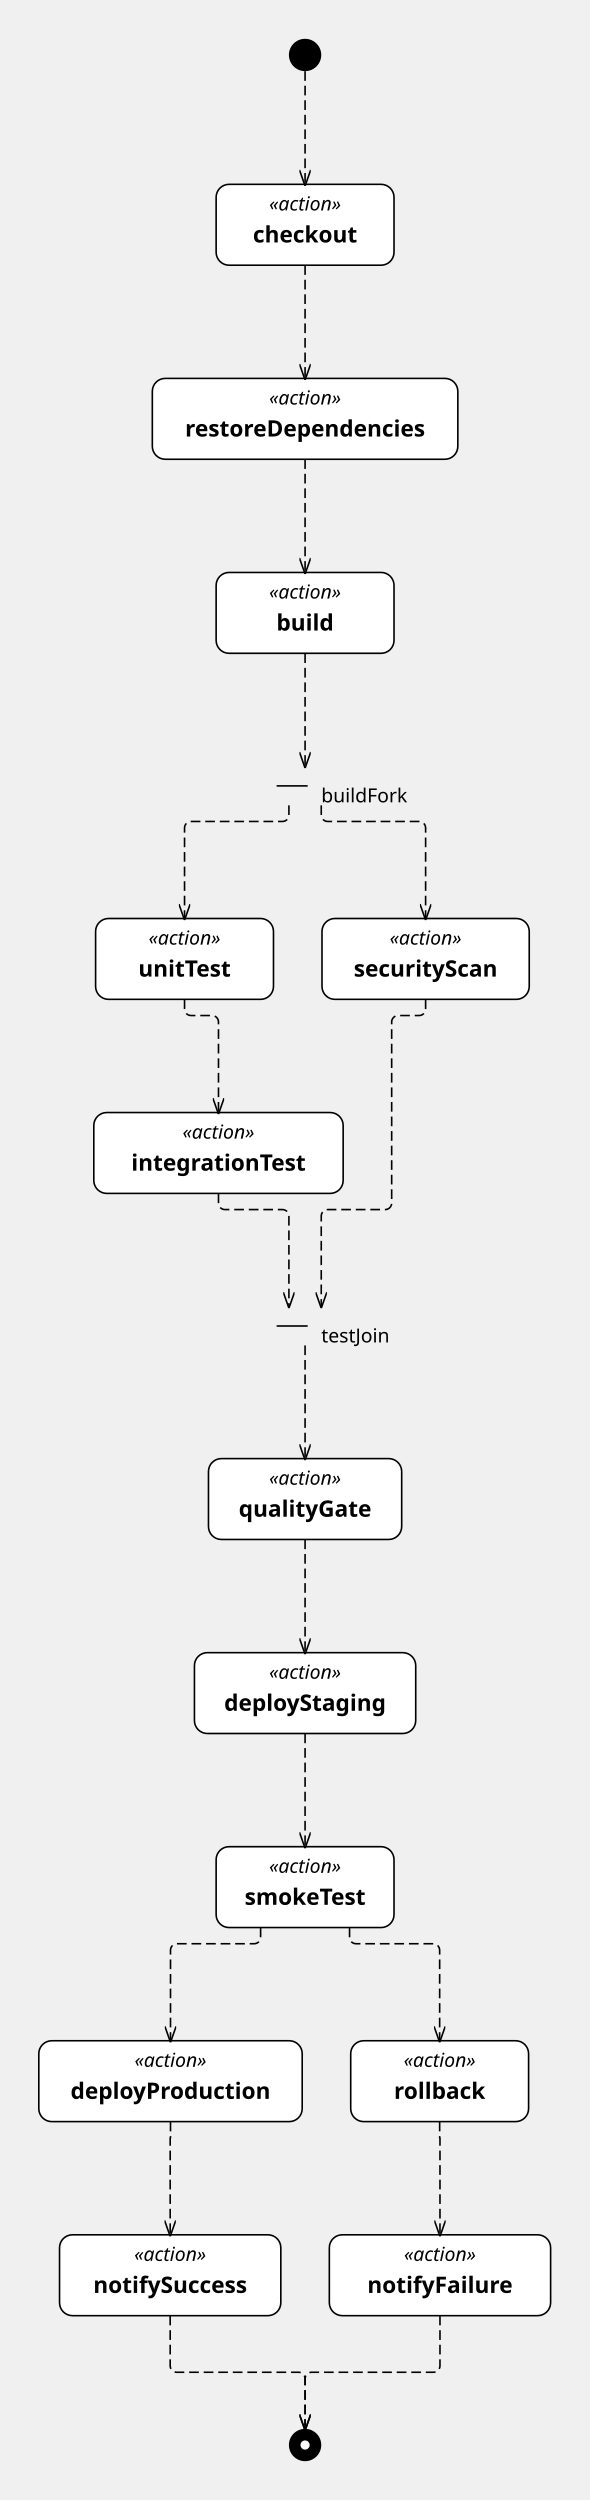
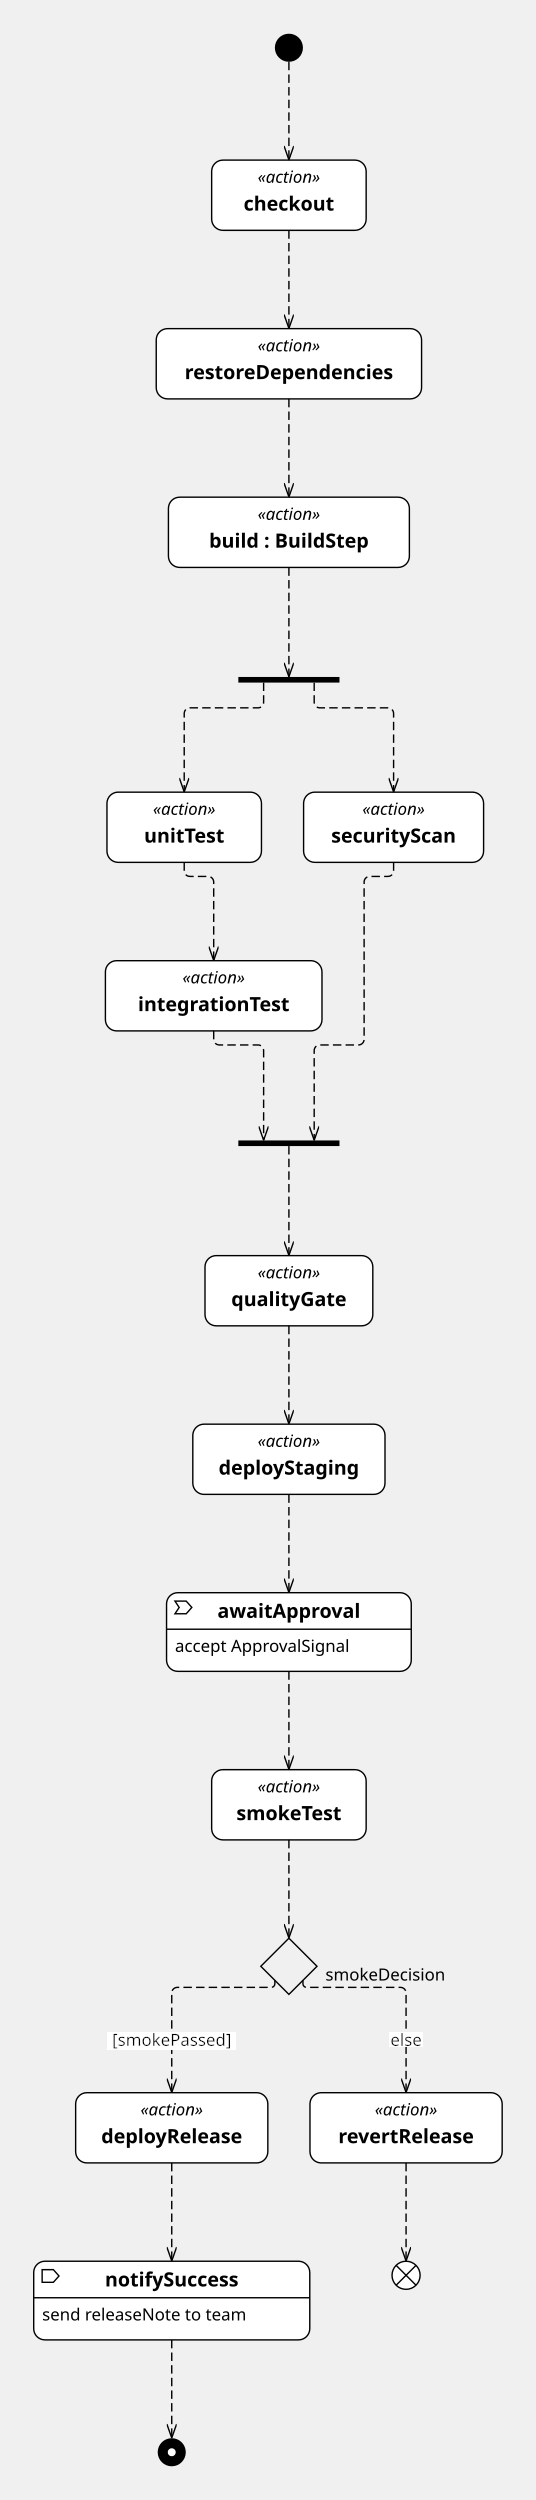
- <svg xmlns="http://www.w3.org/2000/svg" width="364.50" height="1546.00" viewBox="0 0 364.50 1546.00">
+ <svg xmlns="http://www.w3.org/2000/svg" width="381.54" height="1780.00" viewBox="0 0 381.54 1780.00">
  <defs>
-     <marker id="line-end-open-chevron" markerWidth="10" markerHeight="7" refX="9" refY="3.5" orient="auto">
-       <polyline points="0 0, 10 3.5, 0 7" fill="none" stroke="#000000" stroke-width="1.00" />
+     <marker id="line-end-open-chevron" markerWidth="10.165" markerHeight="7" refX="10.165" refY="3.5" orient="auto">
+       <polyline points="0 0, 10 3.5, 0 7" fill="none" stroke="#000000" stroke-width="1.00" stroke-linejoin="bevel" />
    </marker>
-     <marker id="line-end-hollow-triangle" markerWidth="10" markerHeight="7" refX="9" refY="3.5" orient="auto">
-       <polygon points="0 0, 10 3.5, 0 7" fill="#FFFFFF" stroke="#000000" stroke-width="1.00" />
+     <marker id="line-end-hollow-triangle" markerWidth="10.165" markerHeight="7" refX="10.165" refY="3.5" orient="auto">
+       <polygon points="0 0, 10 3.5, 0 7" fill="#FFFFFF" stroke="#000000" stroke-width="1.00" stroke-linejoin="bevel" />
    </marker>
-     <marker id="line-end-filled-arrow" markerWidth="10" markerHeight="7" refX="9" refY="3.5" orient="auto">
-       <polygon points="0 0, 10 3.5, 0 7" fill="#000000" stroke="#000000" stroke-width="1.00" />
+     <marker id="line-end-filled-arrow" markerWidth="10.165" markerHeight="7" refX="10.165" refY="3.5" orient="auto">
+       <polygon points="0 0, 10 3.5, 0 7" fill="#000000" stroke="#000000" stroke-width="1.00" stroke-linejoin="bevel" />
    </marker>
-     <marker id="line-end-hollow-triangle-crossbar" markerWidth="10" markerHeight="7" refX="9" refY="3.5" orient="auto">
-       <polygon points="0 0, 10 3.5, 0 7" fill="#FFFFFF" stroke="#000000" stroke-width="1.00" />
-       <line x1="7" y1="0" x2="7" y2="7" stroke="#000000" stroke-width="1.00" />
+     <marker id="line-end-hollow-triangle-crossbar" markerWidth="14.665" markerHeight="7" refX="14.665" refY="3.5" orient="auto">
+       <polygon points="4.5 0, 14.5 3.5, 4.5 7" fill="#FFFFFF" stroke="#000000" stroke-width="1.00" stroke-linejoin="bevel" />
+       <line x1="1" y1="0" x2="1" y2="7" stroke="#000000" stroke-width="1.00" />
    </marker>
-     <marker id="line-end-hollow-diamond" markerWidth="14" markerHeight="8" refX="13" refY="4" orient="auto">
-       <polygon points="1 4, 7 0, 13 4, 7 8" fill="#FFFFFF" stroke="#000000" stroke-width="1.00" />
+     <marker id="line-end-hollow-diamond" markerWidth="14" markerHeight="8" refX="13.277" refY="4" orient="auto">
+       <polygon points="1 4, 7 0, 13 4, 7 8" fill="#FFFFFF" stroke="#000000" stroke-width="1.00" stroke-linejoin="bevel" />
    </marker>
-     <marker id="line-end-filled-diamond" markerWidth="14" markerHeight="8" refX="13" refY="4" orient="auto">
-       <polygon points="1 4, 7 0, 13 4, 7 8" fill="#000000" stroke="#000000" stroke-width="1.00" />
+     <marker id="line-end-filled-diamond" markerWidth="14" markerHeight="8" refX="13.277" refY="4" orient="auto">
+       <polygon points="1 4, 7 0, 13 4, 7 8" fill="#000000" stroke="#000000" stroke-width="1.00" stroke-linejoin="bevel" />
    </marker>
-     <marker id="line-end-circle" markerWidth="10" markerHeight="10" refX="9" refY="5" orient="auto">
+     <marker id="line-end-circle" markerWidth="10" markerHeight="10" refX="9.5" refY="5" orient="auto">
      <circle cx="5" cy="5" r="4" fill="#FFFFFF" stroke="#000000" stroke-width="1.00" />
    </marker>
-     <marker id="line-end-bar" markerWidth="4" markerHeight="12" refX="2" refY="6" orient="auto">
+     <marker id="line-end-bar" markerWidth="4" markerHeight="12" refX="2.5" refY="6" orient="auto">
      <line x1="2" y1="0" x2="2" y2="12" stroke="#000000" stroke-width="1.00" />
    </marker>
    <filter id="label-bg" x="-0.05" y="-0.05" width="1.1" height="1.1">
      <feFlood flood-color="#FFFFFF" />
      <feComposite in="SourceGraphic" operator="over" />
    </filter>
  </defs>
-   <rect x="133.66" y="114.00" width="110.00" height="50.00" fill="#FFFFFF" stroke="#000000" stroke-width="1.00" rx="8.00" ry="8.00" />
-   <text x="188.66" y="126.00" font-family="Noto Sans, sans-serif" font-size="12.00" font-style="italic" fill="#000000" text-anchor="middle" dominant-baseline="middle">«action»</text>
-   <text x="188.66" y="145.00" font-family="Noto Sans, sans-serif" font-size="14.00" font-weight="bold" fill="#000000" text-anchor="middle" dominant-baseline="middle">checkout</text>
-   <rect x="94.20" y="234.00" width="188.92" height="50.00" fill="#FFFFFF" stroke="#000000" stroke-width="1.00" rx="8.00" ry="8.00" />
-   <text x="188.66" y="246.00" font-family="Noto Sans, sans-serif" font-size="12.00" font-style="italic" fill="#000000" text-anchor="middle" dominant-baseline="middle">«action»</text>
-   <text x="188.66" y="265.00" font-family="Noto Sans, sans-serif" font-size="14.00" font-weight="bold" fill="#000000" text-anchor="middle" dominant-baseline="middle">restoreDependencies</text>
-   <rect x="133.66" y="354.00" width="110.00" height="50.00" fill="#FFFFFF" stroke="#000000" stroke-width="1.00" rx="8.00" ry="8.00" />
-   <text x="188.66" y="366.00" font-family="Noto Sans, sans-serif" font-size="12.00" font-style="italic" fill="#000000" text-anchor="middle" dominant-baseline="middle">«action»</text>
-   <text x="188.66" y="385.00" font-family="Noto Sans, sans-serif" font-size="14.00" font-weight="bold" fill="#000000" text-anchor="middle" dominant-baseline="middle">build</text>
-   <line x1="171.06" y1="486.00" x2="190.26" y2="486.00" stroke="#000000" stroke-width="1.00" />
-   <text x="198.66" y="492.00" font-family="Noto Sans, sans-serif" font-size="12.00" fill="#000000" text-anchor="start" dominant-baseline="middle">buildFork</text>
-   <rect x="59.12" y="568.00" width="110.00" height="50.00" fill="#FFFFFF" stroke="#000000" stroke-width="1.00" rx="8.00" ry="8.00" />
-   <text x="114.12" y="580.00" font-family="Noto Sans, sans-serif" font-size="12.00" font-style="italic" fill="#000000" text-anchor="middle" dominant-baseline="middle">«action»</text>
-   <text x="114.12" y="599.00" font-family="Noto Sans, sans-serif" font-size="14.00" font-weight="bold" fill="#000000" text-anchor="middle" dominant-baseline="middle">unitTest</text>
-   <rect x="58.01" y="688.00" width="154.20" height="50.00" fill="#FFFFFF" stroke="#000000" stroke-width="1.00" rx="8.00" ry="8.00" />
-   <text x="135.11" y="700.00" font-family="Noto Sans, sans-serif" font-size="12.00" font-style="italic" fill="#000000" text-anchor="middle" dominant-baseline="middle">«action»</text>
-   <text x="135.11" y="719.00" font-family="Noto Sans, sans-serif" font-size="14.00" font-weight="bold" fill="#000000" text-anchor="middle" dominant-baseline="middle">integrationTest</text>
-   <rect x="199.12" y="568.00" width="128.16" height="50.00" fill="#FFFFFF" stroke="#000000" stroke-width="1.00" rx="8.00" ry="8.00" />
-   <text x="263.20" y="580.00" font-family="Noto Sans, sans-serif" font-size="12.00" font-style="italic" fill="#000000" text-anchor="middle" dominant-baseline="middle">«action»</text>
-   <text x="263.20" y="599.00" font-family="Noto Sans, sans-serif" font-size="14.00" font-weight="bold" fill="#000000" text-anchor="middle" dominant-baseline="middle">securityScan</text>
-   <line x1="171.06" y1="820.00" x2="190.26" y2="820.00" stroke="#000000" stroke-width="1.00" />
-   <text x="198.66" y="826.00" font-family="Noto Sans, sans-serif" font-size="12.00" fill="#000000" text-anchor="start" dominant-baseline="middle">testJoin</text>
-   <rect x="128.92" y="902.00" width="119.48" height="50.00" fill="#FFFFFF" stroke="#000000" stroke-width="1.00" rx="8.00" ry="8.00" />
-   <text x="188.66" y="914.00" font-family="Noto Sans, sans-serif" font-size="12.00" font-style="italic" fill="#000000" text-anchor="middle" dominant-baseline="middle">«action»</text>
-   <text x="188.66" y="933.00" font-family="Noto Sans, sans-serif" font-size="14.00" font-weight="bold" fill="#000000" text-anchor="middle" dominant-baseline="middle">qualityGate</text>
-   <rect x="120.24" y="1022.00" width="136.84" height="50.00" fill="#FFFFFF" stroke="#000000" stroke-width="1.00" rx="8.00" ry="8.00" />
-   <text x="188.66" y="1034.00" font-family="Noto Sans, sans-serif" font-size="12.00" font-style="italic" fill="#000000" text-anchor="middle" dominant-baseline="middle">«action»</text>
-   <text x="188.66" y="1053.00" font-family="Noto Sans, sans-serif" font-size="14.00" font-weight="bold" fill="#000000" text-anchor="middle" dominant-baseline="middle">deployStaging</text>
-   <rect x="133.66" y="1142.00" width="110.00" height="50.00" fill="#FFFFFF" stroke="#000000" stroke-width="1.00" rx="8.00" ry="8.00" />
-   <text x="188.66" y="1154.00" font-family="Noto Sans, sans-serif" font-size="12.00" font-style="italic" fill="#000000" text-anchor="middle" dominant-baseline="middle">«action»</text>
-   <text x="188.66" y="1173.00" font-family="Noto Sans, sans-serif" font-size="14.00" font-weight="bold" fill="#000000" text-anchor="middle" dominant-baseline="middle">smokeTest</text>
-   <rect x="24.00" y="1262.00" width="162.88" height="50.00" fill="#FFFFFF" stroke="#000000" stroke-width="1.00" rx="8.00" ry="8.00" />
-   <text x="105.44" y="1274.00" font-family="Noto Sans, sans-serif" font-size="12.00" font-style="italic" fill="#000000" text-anchor="middle" dominant-baseline="middle">«action»</text>
-   <text x="105.44" y="1293.00" font-family="Noto Sans, sans-serif" font-size="14.00" font-weight="bold" fill="#000000" text-anchor="middle" dominant-baseline="middle">deployProduction</text>
-   <rect x="216.88" y="1262.00" width="110.00" height="50.00" fill="#FFFFFF" stroke="#000000" stroke-width="1.00" rx="8.00" ry="8.00" />
-   <text x="271.88" y="1274.00" font-family="Noto Sans, sans-serif" font-size="12.00" font-style="italic" fill="#000000" text-anchor="middle" dominant-baseline="middle">«action»</text>
-   <text x="271.88" y="1293.00" font-family="Noto Sans, sans-serif" font-size="14.00" font-weight="bold" fill="#000000" text-anchor="middle" dominant-baseline="middle">rollback</text>
-   <rect x="36.82" y="1382.00" width="136.84" height="50.00" fill="#FFFFFF" stroke="#000000" stroke-width="1.00" rx="8.00" ry="8.00" />
-   <text x="105.24" y="1394.00" font-family="Noto Sans, sans-serif" font-size="12.00" font-style="italic" fill="#000000" text-anchor="middle" dominant-baseline="middle">«action»</text>
-   <text x="105.24" y="1413.00" font-family="Noto Sans, sans-serif" font-size="14.00" font-weight="bold" fill="#000000" text-anchor="middle" dominant-baseline="middle">notifySuccess</text>
-   <rect x="203.66" y="1382.00" width="136.84" height="50.00" fill="#FFFFFF" stroke="#000000" stroke-width="1.00" rx="8.00" ry="8.00" />
-   <text x="272.08" y="1394.00" font-family="Noto Sans, sans-serif" font-size="12.00" font-style="italic" fill="#000000" text-anchor="middle" dominant-baseline="middle">«action»</text>
-   <text x="272.08" y="1413.00" font-family="Noto Sans, sans-serif" font-size="14.00" font-weight="bold" fill="#000000" text-anchor="middle" dominant-baseline="middle">notifyFailure</text>
-   <path d="M 188.66 164.00 L 188.66 234.00" fill="none" stroke="#000000" stroke-width="1.00" marker-end="url(#line-end-open-chevron)" stroke-dasharray="6 3" />
-   <path d="M 188.66 284.00 L 188.66 354.00" fill="none" stroke="#000000" stroke-width="1.00" marker-end="url(#line-end-open-chevron)" stroke-dasharray="6 3" />
-   <path d="M 188.66 404.00 L 188.66 474.00" fill="none" stroke="#000000" stroke-width="1.00" marker-end="url(#line-end-open-chevron)" stroke-dasharray="6 3" />
-   <path d="M 178.66 498.00 L 178.66 504.00 A 4.00 4.00 0 0 1 174.66 508.00 L 118.12 508.00 A 4.00 4.00 0 0 0 114.12 512.00 L 114.12 568.00" fill="none" stroke="#000000" stroke-width="1.00" marker-end="url(#line-end-open-chevron)" stroke-dasharray="6 3" />
-   <path d="M 198.66 498.00 L 198.66 504.00 A 4.00 4.00 0 0 0 202.66 508.00 L 259.20 508.00 A 4.00 4.00 0 0 1 263.20 512.00 L 263.20 568.00" fill="none" stroke="#000000" stroke-width="1.00" marker-end="url(#line-end-open-chevron)" stroke-dasharray="6 3" />
-   <path d="M 114.12 618.00 L 114.12 624.00 A 4.00 4.00 0 0 0 118.12 628.00 L 131.11 628.00 A 4.00 4.00 0 0 1 135.11 632.00 L 135.11 688.00" fill="none" stroke="#000000" stroke-width="1.00" marker-end="url(#line-end-open-chevron)" stroke-dasharray="6 3" />
-   <path d="M 135.11 738.00 L 135.11 744.00 A 4.00 4.00 0 0 0 139.11 748.00 L 174.66 748.00 A 4.00 4.00 0 0 1 178.66 752.00 L 178.66 808.00" fill="none" stroke="#000000" stroke-width="1.00" marker-end="url(#line-end-open-chevron)" stroke-dasharray="6 3" />
-   <path d="M 263.20 618.00 L 263.20 624.00 A 4.00 4.00 0 0 1 259.20 628.00 L 246.21 628.00 A 4.00 4.00 0 0 0 242.21 632.00 L 242.21 744.00 A 4.00 4.00 0 0 1 238.21 748.00 L 202.66 748.00 A 4.00 4.00 0 0 0 198.66 752.00 L 198.66 808.00" fill="none" stroke="#000000" stroke-width="1.00" marker-end="url(#line-end-open-chevron)" stroke-dasharray="6 3" />
-   <path d="M 188.66 832.00 L 188.66 902.00" fill="none" stroke="#000000" stroke-width="1.00" marker-end="url(#line-end-open-chevron)" stroke-dasharray="6 3" />
-   <path d="M 188.66 952.00 L 188.66 1022.00" fill="none" stroke="#000000" stroke-width="1.00" marker-end="url(#line-end-open-chevron)" stroke-dasharray="6 3" />
-   <path d="M 188.66 1072.00 L 188.66 1142.00" fill="none" stroke="#000000" stroke-width="1.00" marker-end="url(#line-end-open-chevron)" stroke-dasharray="6 3" />
-   <path d="M 161.16 1192.00 L 161.16 1198.00 A 4.00 4.00 0 0 1 157.16 1202.00 L 109.44 1202.00 A 4.00 4.00 0 0 0 105.44 1206.00 L 105.44 1262.00" fill="none" stroke="#000000" stroke-width="1.00" marker-end="url(#line-end-open-chevron)" stroke-dasharray="6 3" />
-   <path d="M 216.16 1192.00 L 216.16 1198.00 A 4.00 4.00 0 0 0 220.16 1202.00 L 267.88 1202.00 A 4.00 4.00 0 0 1 271.88 1206.00 L 271.88 1262.00" fill="none" stroke="#000000" stroke-width="1.00" marker-end="url(#line-end-open-chevron)" stroke-dasharray="6 3" />
-   <path d="M 105.44 1312.00 L 105.44 1321.90 A 0.10 0.10 0 0 1 105.34 1322.00 L 105.34 1322.00 A 0.10 0.10 0 0 0 105.24 1322.10 L 105.24 1382.00" fill="none" stroke="#000000" stroke-width="1.00" marker-end="url(#line-end-open-chevron)" stroke-dasharray="6 3" />
-   <path d="M 271.88 1312.00 L 271.88 1321.90 A 0.10 0.10 0 0 0 271.98 1322.00 L 271.98 1322.00 A 0.10 0.10 0 0 1 272.08 1322.10 L 272.08 1382.00" fill="none" stroke="#000000" stroke-width="1.00" marker-end="url(#line-end-open-chevron)" stroke-dasharray="6 3" />
-   <circle cx="188.66" cy="34.00" r="10.00" fill="#000000" />
-   <path d="M 188.66 44.00 L 188.66 114.00" fill="none" stroke="#000000" stroke-width="1.00" marker-end="url(#line-end-open-chevron)" stroke-dasharray="6 3" />
-   <circle cx="188.66" cy="1512.00" r="10.00" fill="#000000" />
-   <circle cx="188.66" cy="1512.00" r="3.33" fill="white" stroke="#000000" stroke-width="1.00" />
-   <path d="M 105.24 1432.00 L 105.24 1463.00 A 4.00 4.00 0 0 0 109.24 1467.00 L 184.66 1467.00 A 4.00 4.00 0 0 1 188.66 1471.00 L 188.66 1502.00" fill="none" stroke="#000000" stroke-width="1.00" marker-end="url(#line-end-open-chevron)" stroke-dasharray="6 3" />
-   <path d="M 272.08 1432.00 L 272.08 1463.00 A 4.00 4.00 0 0 1 268.08 1467.00 L 192.66 1467.00 A 4.00 4.00 0 0 0 188.66 1471.00 L 188.66 1502.00" fill="none" stroke="#000000" stroke-width="1.00" marker-end="url(#line-end-open-chevron)" stroke-dasharray="6 3" />
+   <rect x="150.70" y="114.00" width="110.00" height="50.00" fill="#FFFFFF" stroke="#000000" stroke-width="1.00" rx="8.00" ry="8.00" />
+   <text x="205.70" y="126.00" font-family="Noto Sans, sans-serif" font-size="12.00" font-style="italic" fill="#000000" text-anchor="middle" dominant-baseline="middle">«action»</text>
+   <text x="205.70" y="145.00" font-family="Noto Sans, sans-serif" font-size="14.00" font-weight="bold" fill="#000000" text-anchor="middle" dominant-baseline="middle">checkout</text>
+   <rect x="111.24" y="234.00" width="188.92" height="50.00" fill="#FFFFFF" stroke="#000000" stroke-width="1.00" rx="8.00" ry="8.00" />
+   <text x="205.70" y="246.00" font-family="Noto Sans, sans-serif" font-size="12.00" font-style="italic" fill="#000000" text-anchor="middle" dominant-baseline="middle">«action»</text>
+   <text x="205.70" y="265.00" font-family="Noto Sans, sans-serif" font-size="14.00" font-weight="bold" fill="#000000" text-anchor="middle" dominant-baseline="middle">restoreDependencies</text>
+   <rect x="119.92" y="354.00" width="171.56" height="50.00" fill="#FFFFFF" stroke="#000000" stroke-width="1.00" rx="8.00" ry="8.00" />
+   <text x="205.70" y="366.00" font-family="Noto Sans, sans-serif" font-size="12.00" font-style="italic" fill="#000000" text-anchor="middle" dominant-baseline="middle">«action»</text>
+   <text x="205.70" y="385.00" font-family="Noto Sans, sans-serif" font-size="14.00" font-weight="bold" fill="#000000" text-anchor="middle" dominant-baseline="middle">build : BuildStep</text>
+   <rect x="169.70" y="482.00" width="72.00" height="4.00" fill="#000000" />
+   <rect x="76.16" y="564.00" width="110.00" height="50.00" fill="#FFFFFF" stroke="#000000" stroke-width="1.00" rx="8.00" ry="8.00" />
+   <text x="131.16" y="576.00" font-family="Noto Sans, sans-serif" font-size="12.00" font-style="italic" fill="#000000" text-anchor="middle" dominant-baseline="middle">«action»</text>
+   <text x="131.16" y="595.00" font-family="Noto Sans, sans-serif" font-size="14.00" font-weight="bold" fill="#000000" text-anchor="middle" dominant-baseline="middle">unitTest</text>
+   <rect x="75.05" y="684.00" width="154.20" height="50.00" fill="#FFFFFF" stroke="#000000" stroke-width="1.00" rx="8.00" ry="8.00" />
+   <text x="152.15" y="696.00" font-family="Noto Sans, sans-serif" font-size="12.00" font-style="italic" fill="#000000" text-anchor="middle" dominant-baseline="middle">«action»</text>
+   <text x="152.15" y="715.00" font-family="Noto Sans, sans-serif" font-size="14.00" font-weight="bold" fill="#000000" text-anchor="middle" dominant-baseline="middle">integrationTest</text>
+   <rect x="216.16" y="564.00" width="128.16" height="50.00" fill="#FFFFFF" stroke="#000000" stroke-width="1.00" rx="8.00" ry="8.00" />
+   <text x="280.24" y="576.00" font-family="Noto Sans, sans-serif" font-size="12.00" font-style="italic" fill="#000000" text-anchor="middle" dominant-baseline="middle">«action»</text>
+   <text x="280.24" y="595.00" font-family="Noto Sans, sans-serif" font-size="14.00" font-weight="bold" fill="#000000" text-anchor="middle" dominant-baseline="middle">securityScan</text>
+   <rect x="169.70" y="812.00" width="72.00" height="4.00" fill="#000000" />
+   <rect x="145.96" y="894.00" width="119.48" height="50.00" fill="#FFFFFF" stroke="#000000" stroke-width="1.00" rx="8.00" ry="8.00" />
+   <text x="205.70" y="906.00" font-family="Noto Sans, sans-serif" font-size="12.00" font-style="italic" fill="#000000" text-anchor="middle" dominant-baseline="middle">«action»</text>
+   <text x="205.70" y="925.00" font-family="Noto Sans, sans-serif" font-size="14.00" font-weight="bold" fill="#000000" text-anchor="middle" dominant-baseline="middle">qualityGate</text>
+   <rect x="137.28" y="1014.00" width="136.84" height="50.00" fill="#FFFFFF" stroke="#000000" stroke-width="1.00" rx="8.00" ry="8.00" />
+   <text x="205.70" y="1026.00" font-family="Noto Sans, sans-serif" font-size="12.00" font-style="italic" fill="#000000" text-anchor="middle" dominant-baseline="middle">«action»</text>
+   <text x="205.70" y="1045.00" font-family="Noto Sans, sans-serif" font-size="14.00" font-weight="bold" fill="#000000" text-anchor="middle" dominant-baseline="middle">deployStaging</text>
+   <rect x="118.58" y="1134.00" width="174.24" height="56.00" fill="#FFFFFF" stroke="#000000" stroke-width="1.00" rx="8.00" ry="8.00" />
+   <polygon points="124.58,1140.00 132.58,1140.00 136.58,1144.50 132.58,1149.00 124.58,1149.00 127.58,1144.50" fill="#FFFFFF" stroke="#000000" stroke-width="1.00" />
+   <text x="205.70" y="1147.00" font-family="Noto Sans, sans-serif" font-size="14.00" font-weight="bold" fill="#000000" text-anchor="middle" dominant-baseline="middle">awaitApproval</text>
+   <line x1="118.58" y1="1160.00" x2="292.82" y2="1160.00" stroke="#000000" stroke-width="1.00" />
+   <text x="124.58" y="1172.00" font-family="Noto Sans, sans-serif" font-size="12.00" fill="#000000" text-anchor="start" dominant-baseline="middle">accept ApprovalSignal</text>
+   <rect x="150.70" y="1260.00" width="110.00" height="50.00" fill="#FFFFFF" stroke="#000000" stroke-width="1.00" rx="8.00" ry="8.00" />
+   <text x="205.70" y="1272.00" font-family="Noto Sans, sans-serif" font-size="12.00" font-style="italic" fill="#000000" text-anchor="middle" dominant-baseline="middle">«action»</text>
+   <text x="205.70" y="1291.00" font-family="Noto Sans, sans-serif" font-size="14.00" font-weight="bold" fill="#000000" text-anchor="middle" dominant-baseline="middle">smokeTest</text>
+   <polygon points="205.70,1380.00 225.70,1400.00 205.70,1420.00 185.70,1400.00" fill="none" stroke="#000000" stroke-width="1.00" />
+   <text x="231.70" y="1406.00" font-family="Noto Sans, sans-serif" font-size="12.00" fill="#000000" text-anchor="start" dominant-baseline="middle">smokeDecision</text>
+   <rect x="53.86" y="1490.00" width="136.84" height="50.00" fill="#FFFFFF" stroke="#000000" stroke-width="1.00" rx="8.00" ry="8.00" />
+   <text x="122.28" y="1502.00" font-family="Noto Sans, sans-serif" font-size="12.00" font-style="italic" fill="#000000" text-anchor="middle" dominant-baseline="middle">«action»</text>
+   <text x="122.28" y="1521.00" font-family="Noto Sans, sans-serif" font-size="14.00" font-weight="bold" fill="#000000" text-anchor="middle" dominant-baseline="middle">deployRelease</text>
+   <rect x="24.00" y="1610.00" width="196.56" height="56.00" fill="#FFFFFF" stroke="#000000" stroke-width="1.00" rx="8.00" ry="8.00" />
+   <polygon points="30.00,1616.00 38.00,1616.00 42.00,1620.50 38.00,1625.00 30.00,1625.00" fill="#FFFFFF" stroke="#000000" stroke-width="1.00" />
+   <text x="122.28" y="1623.00" font-family="Noto Sans, sans-serif" font-size="14.00" font-weight="bold" fill="#000000" text-anchor="middle" dominant-baseline="middle">notifySuccess</text>
+   <line x1="24.00" y1="1636.00" x2="220.56" y2="1636.00" stroke="#000000" stroke-width="1.00" />
+   <text x="30.00" y="1648.00" font-family="Noto Sans, sans-serif" font-size="12.00" fill="#000000" text-anchor="start" dominant-baseline="middle">send releaseNote to team</text>
+   <rect x="220.70" y="1490.00" width="136.84" height="50.00" fill="#FFFFFF" stroke="#000000" stroke-width="1.00" rx="8.00" ry="8.00" />
+   <text x="289.12" y="1502.00" font-family="Noto Sans, sans-serif" font-size="12.00" font-style="italic" fill="#000000" text-anchor="middle" dominant-baseline="middle">«action»</text>
+   <text x="289.12" y="1521.00" font-family="Noto Sans, sans-serif" font-size="14.00" font-weight="bold" fill="#000000" text-anchor="middle" dominant-baseline="middle">revertRelease</text>
+   <circle cx="289.12" cy="1620.00" r="10.00" fill="#FFFFFF" stroke="#000000" stroke-width="1.00" />
+   <line x1="282.05" y1="1612.93" x2="296.19" y2="1627.07" stroke="#000000" stroke-width="1.00" />
+   <line x1="282.05" y1="1627.07" x2="296.19" y2="1612.93" stroke="#000000" stroke-width="1.00" />
+   <path d="M 205.70 164.00 L 205.70 234.00" fill="none" stroke="#000000" stroke-width="1.00" marker-end="url(#line-end-open-chevron)" stroke-dasharray="6 3" />
+   <path d="M 205.70 284.00 L 205.70 354.00" fill="none" stroke="#000000" stroke-width="1.00" marker-end="url(#line-end-open-chevron)" stroke-dasharray="6 3" />
+   <path d="M 205.70 404.00 L 205.70 482.00" fill="none" stroke="#000000" stroke-width="1.00" marker-end="url(#line-end-open-chevron)" stroke-dasharray="6 3" />
+   <path d="M 187.70 486.00 L 187.70 500.00 A 4.00 4.00 0 0 1 183.70 504.00 L 135.16 504.00 A 4.00 4.00 0 0 0 131.16 508.00 L 131.16 564.00" fill="none" stroke="#000000" stroke-width="1.00" marker-end="url(#line-end-open-chevron)" stroke-dasharray="6 3" />
+   <path d="M 223.70 486.00 L 223.70 500.00 A 4.00 4.00 0 0 0 227.70 504.00 L 276.24 504.00 A 4.00 4.00 0 0 1 280.24 508.00 L 280.24 564.00" fill="none" stroke="#000000" stroke-width="1.00" marker-end="url(#line-end-open-chevron)" stroke-dasharray="6 3" />
+   <path d="M 131.16 614.00 L 131.16 620.00 A 4.00 4.00 0 0 0 135.16 624.00 L 148.15 624.00 A 4.00 4.00 0 0 1 152.15 628.00 L 152.15 684.00" fill="none" stroke="#000000" stroke-width="1.00" marker-end="url(#line-end-open-chevron)" stroke-dasharray="6 3" />
+   <path d="M 152.15 734.00 L 152.15 740.00 A 4.00 4.00 0 0 0 156.15 744.00 L 183.70 744.00 A 4.00 4.00 0 0 1 187.70 748.00 L 187.70 812.00" fill="none" stroke="#000000" stroke-width="1.00" marker-end="url(#line-end-open-chevron)" stroke-dasharray="6 3" />
+   <path d="M 280.24 614.00 L 280.24 620.00 A 4.00 4.00 0 0 1 276.24 624.00 L 263.25 624.00 A 4.00 4.00 0 0 0 259.25 628.00 L 259.25 740.00 A 4.00 4.00 0 0 1 255.25 744.00 L 227.70 744.00 A 4.00 4.00 0 0 0 223.70 748.00 L 223.70 812.00" fill="none" stroke="#000000" stroke-width="1.00" marker-end="url(#line-end-open-chevron)" stroke-dasharray="6 3" />
+   <path d="M 205.70 816.00 L 205.70 894.00" fill="none" stroke="#000000" stroke-width="1.00" marker-end="url(#line-end-open-chevron)" stroke-dasharray="6 3" />
+   <path d="M 205.70 944.00 L 205.70 1014.00" fill="none" stroke="#000000" stroke-width="1.00" marker-end="url(#line-end-open-chevron)" stroke-dasharray="6 3" />
+   <path d="M 205.70 1064.00 L 205.70 1134.00" fill="none" stroke="#000000" stroke-width="1.00" marker-end="url(#line-end-open-chevron)" stroke-dasharray="6 3" />
+   <path d="M 205.70 1190.00 L 205.70 1260.00" fill="none" stroke="#000000" stroke-width="1.00" marker-end="url(#line-end-open-chevron)" stroke-dasharray="6 3" />
+   <path d="M 205.70 1310.00 L 205.70 1380.00" fill="none" stroke="#000000" stroke-width="1.00" marker-end="url(#line-end-open-chevron)" stroke-dasharray="6 3" />
+   <path d="M 195.70 1410.00 L 195.70 1412.50 A 2.50 2.50 0 0 1 193.20 1415.00 L 126.28 1415.00 A 4.00 4.00 0 0 0 122.28 1419.00 L 122.28 1490.00" fill="none" stroke="#000000" stroke-width="1.00" marker-end="url(#line-end-open-chevron)" stroke-dasharray="6 3" />
+   <path d="M 215.70 1410.00 L 215.70 1412.50 A 2.50 2.50 0 0 0 218.20 1415.00 L 285.12 1415.00 A 4.00 4.00 0 0 1 289.12 1419.00 L 289.12 1490.00" fill="none" stroke="#000000" stroke-width="1.00" marker-end="url(#line-end-open-chevron)" stroke-dasharray="6 3" />
+   <path d="M 122.28 1540.00 L 122.28 1610.00" fill="none" stroke="#000000" stroke-width="1.00" marker-end="url(#line-end-open-chevron)" stroke-dasharray="6 3" />
+   <path d="M 289.12 1540.00 L 289.12 1610.00" fill="none" stroke="#000000" stroke-width="1.00" marker-end="url(#line-end-open-chevron)" stroke-dasharray="6 3" />
+   <circle cx="205.70" cy="34.00" r="10.00" fill="#000000" />
+   <path d="M 205.70 44.00 L 205.70 114.00" fill="none" stroke="#000000" stroke-width="1.00" marker-end="url(#line-end-open-chevron)" stroke-dasharray="6 3" />
+   <circle cx="122.28" cy="1746.00" r="10.00" fill="#000000" />
+   <circle cx="122.28" cy="1746.00" r="3.33" fill="white" stroke="#000000" stroke-width="1.00" />
+   <path d="M 122.28 1666.00 L 122.28 1736.00" fill="none" stroke="#000000" stroke-width="1.00" marker-end="url(#line-end-open-chevron)" stroke-dasharray="6 3" />
+   <text x="122.28" y="1452.50" font-family="Noto Sans, sans-serif" font-size="12.00" fill="#000000" text-anchor="middle" dominant-baseline="middle" filter="url(#label-bg)">[smokePassed]</text>
+   <text x="289.12" y="1452.50" font-family="Noto Sans, sans-serif" font-size="12.00" fill="#000000" text-anchor="middle" dominant-baseline="middle" filter="url(#label-bg)">else</text>
</svg>
